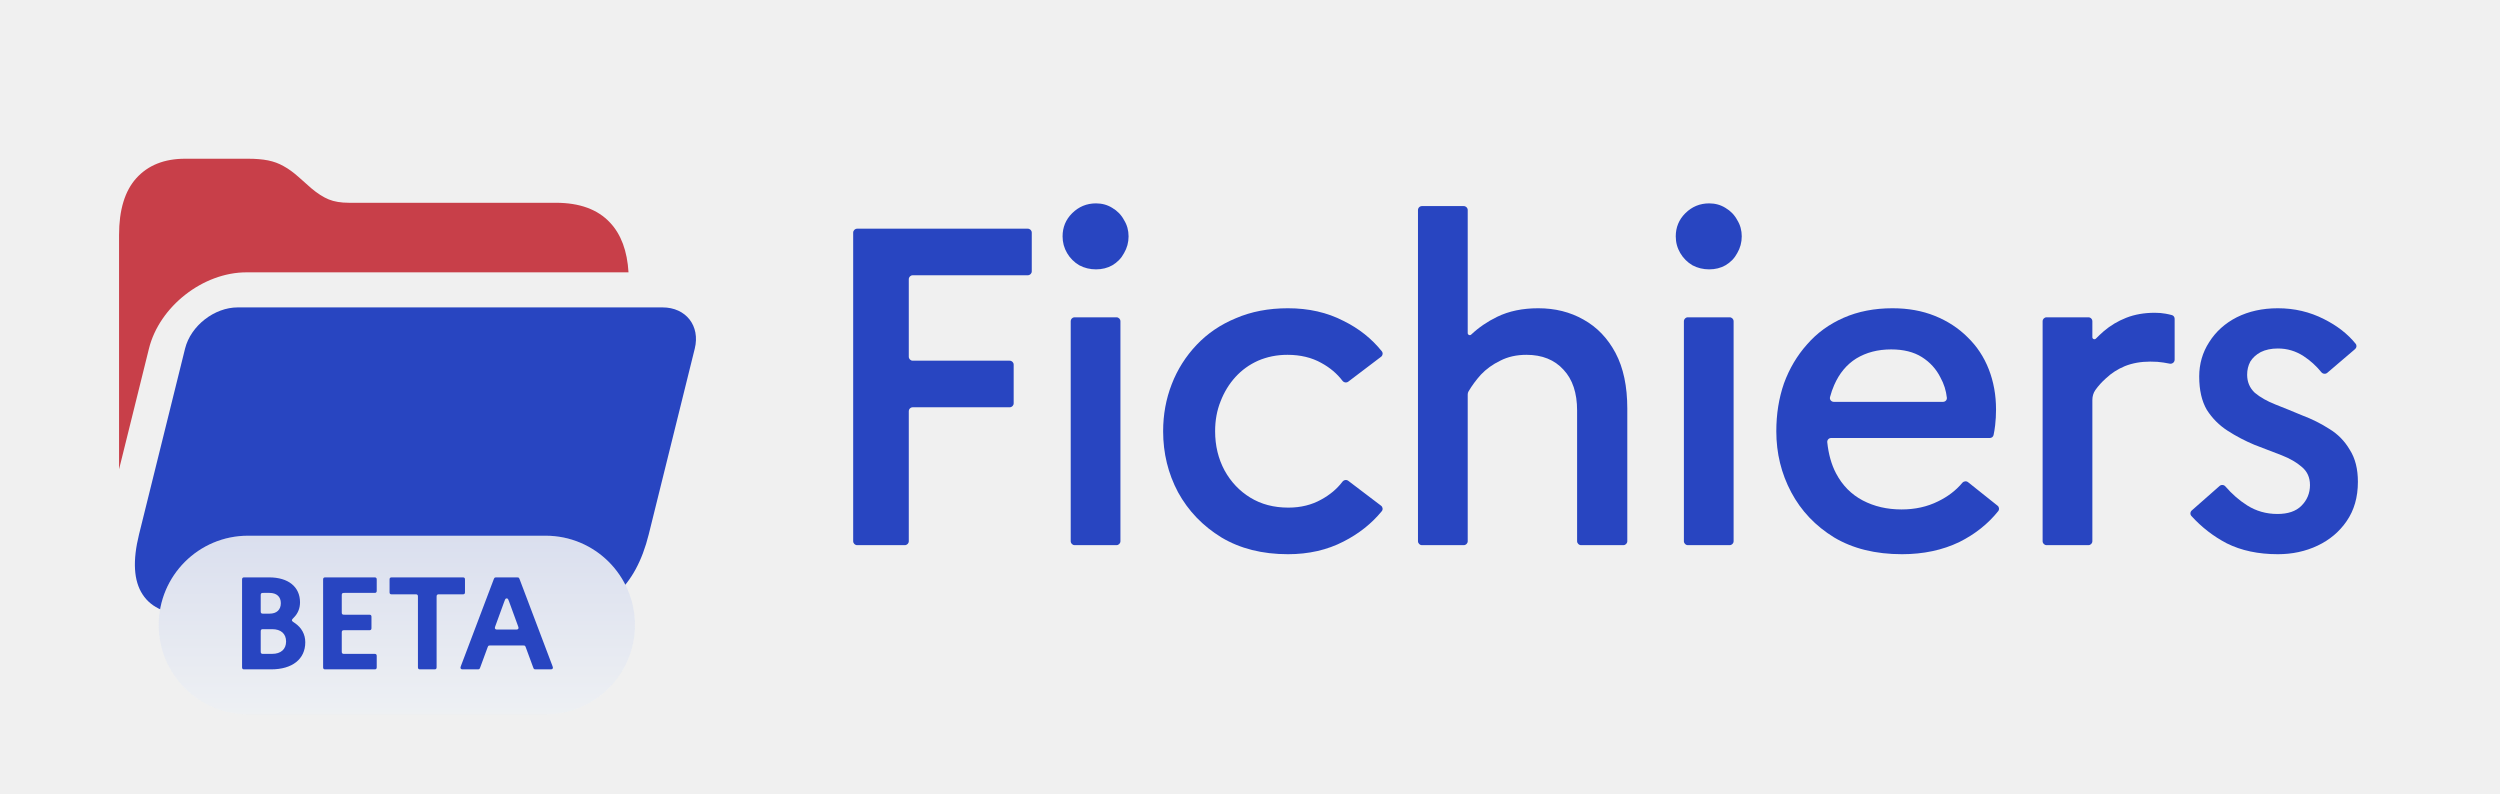
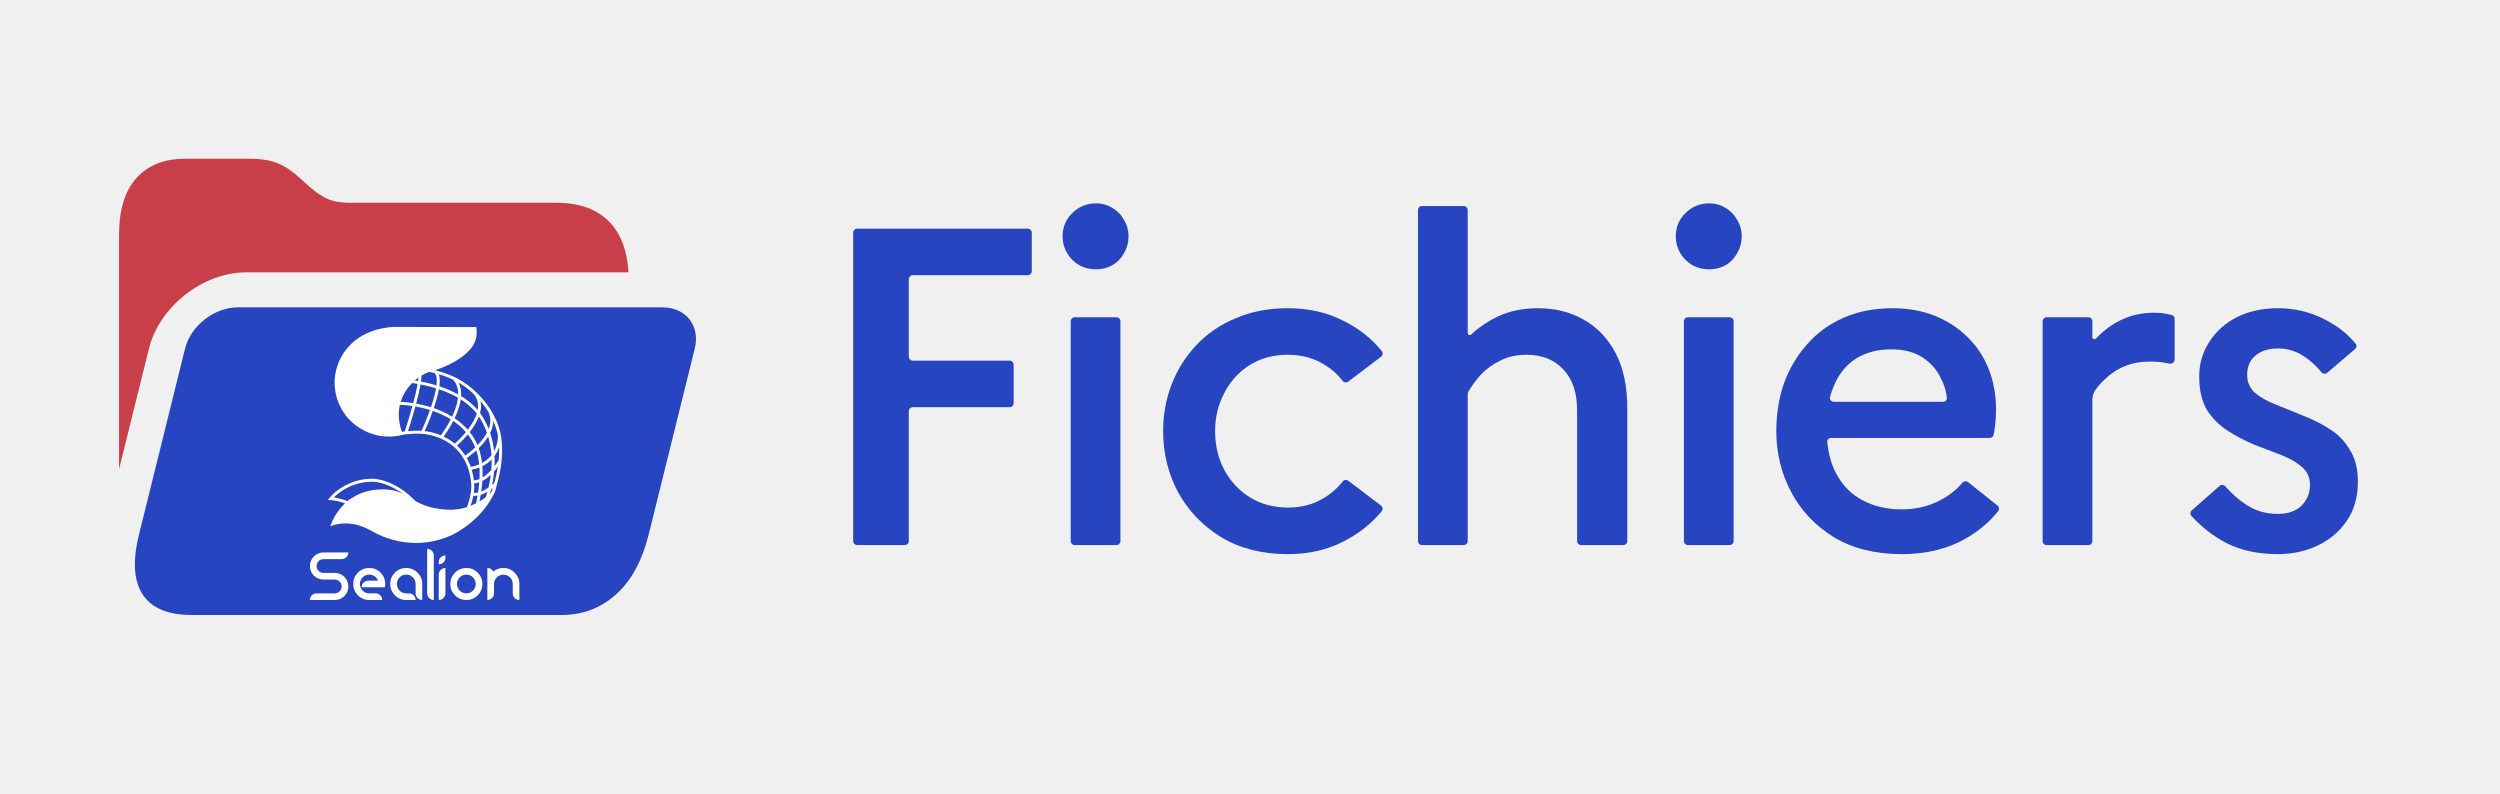
- <svg xmlns="http://www.w3.org/2000/svg" width="126" height="40" viewBox="0 0 126 40" fill="none">
-   <path d="M31.677 13.726H12.42C10.232 13.726 8.033 15.447 7.507 17.57L6 23.654V11.849C6 10.578 6.291 9.621 6.874 8.977C7.465 8.326 8.283 8 9.329 8H12.501C12.889 8 13.225 8.028 13.509 8.084C13.793 8.141 14.055 8.237 14.294 8.374C14.533 8.503 14.783 8.684 15.045 8.917L15.684 9.484C15.998 9.749 16.293 9.938 16.569 10.051C16.846 10.164 17.186 10.22 17.589 10.22H28.012C29.215 10.22 30.127 10.554 30.747 11.221C31.303 11.813 31.613 12.648 31.677 13.726Z" fill="#C83F49" />
-   <path d="M9.677 31C8.466 31 7.637 30.654 7.188 29.961C6.737 29.276 6.678 28.266 7.008 26.93L9.327 17.571C9.611 16.423 10.8 15.493 11.983 15.493H33.39C34.572 15.493 35.3 16.423 35.016 17.571L32.697 26.93C32.366 28.266 31.817 29.276 31.05 29.961C30.28 30.654 29.361 31 28.293 31H9.677Z" fill="#2845C1" />
-   <rect x="8" y="27" width="24" height="9" rx="4.5" fill="#EEF1F4" />
-   <rect x="8" y="27" width="24" height="9" rx="4.5" fill="url(#paint0_linear_3435_94)" fill-opacity="0.1" />
-   <path d="M12.342 33.736C12.293 33.736 12.268 33.736 12.249 33.727C12.232 33.718 12.218 33.705 12.21 33.688C12.2 33.669 12.2 33.644 12.2 33.594V29.243C12.2 29.193 12.2 29.168 12.21 29.149C12.218 29.132 12.232 29.118 12.249 29.11C12.268 29.1 12.293 29.1 12.342 29.1H13.564C14.531 29.1 15.121 29.577 15.121 30.358C15.121 30.648 15.02 30.907 14.826 31.107C14.757 31.178 14.723 31.213 14.717 31.236C14.711 31.262 14.712 31.274 14.724 31.297C14.734 31.319 14.774 31.345 14.853 31.398C15.198 31.628 15.386 31.97 15.386 32.372C15.386 33.22 14.73 33.736 13.664 33.736H12.342ZM13.584 29.882H13.283C13.233 29.882 13.208 29.882 13.189 29.891C13.172 29.9 13.159 29.913 13.15 29.93C13.14 29.949 13.14 29.974 13.14 30.024V30.786C13.14 30.835 13.14 30.86 13.15 30.88C13.159 30.896 13.172 30.91 13.189 30.918C13.208 30.928 13.233 30.928 13.283 30.928H13.584C13.942 30.928 14.154 30.736 14.154 30.398C14.154 30.074 13.942 29.882 13.584 29.882ZM13.717 31.71H13.283C13.233 31.71 13.208 31.71 13.189 31.719C13.172 31.728 13.159 31.741 13.15 31.758C13.14 31.777 13.14 31.802 13.14 31.852V32.812C13.14 32.862 13.14 32.887 13.15 32.906C13.159 32.923 13.172 32.937 13.189 32.945C13.208 32.955 13.233 32.955 13.283 32.955H13.717C14.154 32.955 14.419 32.723 14.419 32.332C14.419 31.935 14.154 31.71 13.717 31.71Z" fill="#2845C1" />
-   <path d="M16.427 33.736C16.377 33.736 16.352 33.736 16.333 33.727C16.317 33.718 16.303 33.705 16.294 33.688C16.285 33.669 16.285 33.644 16.285 33.594V29.243C16.285 29.193 16.285 29.168 16.294 29.149C16.303 29.132 16.317 29.118 16.333 29.11C16.352 29.1 16.377 29.1 16.427 29.1H18.844C18.894 29.1 18.919 29.1 18.938 29.11C18.955 29.118 18.969 29.132 18.977 29.149C18.987 29.168 18.987 29.193 18.987 29.243V29.739C18.987 29.789 18.987 29.814 18.977 29.833C18.969 29.85 18.955 29.863 18.938 29.872C18.919 29.882 18.894 29.882 18.844 29.882H17.368C17.318 29.882 17.293 29.882 17.274 29.891C17.257 29.9 17.243 29.913 17.235 29.93C17.225 29.949 17.225 29.974 17.225 30.024V30.839C17.225 30.889 17.225 30.913 17.235 30.933C17.243 30.949 17.257 30.963 17.274 30.971C17.293 30.981 17.318 30.981 17.368 30.981H18.579C18.629 30.981 18.654 30.981 18.673 30.991C18.69 30.999 18.704 31.013 18.712 31.03C18.722 31.049 18.722 31.074 18.722 31.124V31.62C18.722 31.67 18.722 31.695 18.712 31.714C18.704 31.731 18.69 31.744 18.673 31.753C18.654 31.763 18.629 31.763 18.579 31.763H17.368C17.318 31.763 17.293 31.763 17.274 31.772C17.257 31.781 17.243 31.794 17.235 31.811C17.225 31.83 17.225 31.855 17.225 31.905V32.812C17.225 32.862 17.225 32.887 17.235 32.906C17.243 32.923 17.257 32.937 17.274 32.945C17.293 32.955 17.318 32.955 17.368 32.955H18.844C18.894 32.955 18.919 32.955 18.938 32.965C18.955 32.973 18.969 32.987 18.977 33.004C18.987 33.023 18.987 33.047 18.987 33.097V33.594C18.987 33.644 18.987 33.669 18.977 33.688C18.969 33.705 18.955 33.718 18.938 33.727C18.919 33.736 18.894 33.736 18.844 33.736H16.427Z" fill="#2845C1" />
-   <path d="M19.776 29.954C19.726 29.954 19.701 29.954 19.682 29.945C19.666 29.936 19.652 29.923 19.643 29.906C19.634 29.887 19.634 29.862 19.634 29.812V29.243C19.634 29.193 19.634 29.168 19.643 29.149C19.652 29.132 19.666 29.118 19.682 29.11C19.701 29.1 19.726 29.1 19.776 29.1H23.293C23.343 29.1 23.368 29.1 23.387 29.11C23.404 29.118 23.417 29.132 23.426 29.149C23.435 29.168 23.435 29.193 23.435 29.243V29.812C23.435 29.862 23.435 29.887 23.426 29.906C23.417 29.923 23.404 29.936 23.387 29.945C23.368 29.954 23.343 29.954 23.293 29.954H22.147C22.097 29.954 22.073 29.954 22.053 29.964C22.037 29.973 22.023 29.986 22.015 30.003C22.005 30.022 22.005 30.047 22.005 30.097V33.594C22.005 33.644 22.005 33.669 21.995 33.688C21.987 33.705 21.973 33.718 21.956 33.727C21.937 33.736 21.912 33.736 21.862 33.736H21.207C21.157 33.736 21.132 33.736 21.113 33.727C21.096 33.718 21.083 33.705 21.074 33.688C21.064 33.669 21.064 33.644 21.064 33.594V30.097C21.064 30.047 21.064 30.022 21.055 30.003C21.046 29.986 21.032 29.973 21.016 29.964C20.997 29.954 20.972 29.954 20.922 29.954H19.776Z" fill="#2845C1" />
-   <path d="M23.372 33.736C23.303 33.736 23.268 33.736 23.246 33.722C23.227 33.709 23.213 33.689 23.208 33.667C23.202 33.641 23.215 33.608 23.239 33.543L24.886 29.192C24.899 29.159 24.905 29.142 24.916 29.13C24.926 29.119 24.938 29.111 24.951 29.106C24.966 29.1 24.984 29.1 25.02 29.1H26.055C26.09 29.1 26.108 29.1 26.123 29.106C26.137 29.111 26.149 29.119 26.158 29.13C26.169 29.142 26.175 29.159 26.188 29.192L27.835 33.543C27.86 33.608 27.872 33.641 27.866 33.667C27.861 33.689 27.848 33.709 27.828 33.722C27.806 33.736 27.771 33.736 27.702 33.736H27.008C26.972 33.736 26.954 33.736 26.939 33.73C26.925 33.725 26.913 33.717 26.903 33.706C26.892 33.694 26.886 33.677 26.874 33.643L26.499 32.624C26.486 32.591 26.48 32.574 26.469 32.561C26.46 32.55 26.448 32.542 26.434 32.537C26.419 32.531 26.401 32.531 26.365 32.531H24.709C24.674 32.531 24.656 32.531 24.64 32.537C24.627 32.542 24.615 32.55 24.605 32.561C24.594 32.574 24.588 32.591 24.576 32.624L24.201 33.643C24.188 33.677 24.182 33.694 24.171 33.706C24.162 33.717 24.149 33.725 24.136 33.73C24.121 33.736 24.103 33.736 24.067 33.736H23.372ZM24.971 31.538C24.948 31.602 24.936 31.635 24.942 31.66C24.947 31.683 24.961 31.703 24.98 31.715C25.002 31.73 25.037 31.73 25.105 31.73H25.969C26.038 31.73 26.072 31.73 26.094 31.715C26.114 31.703 26.127 31.683 26.133 31.66C26.139 31.635 26.127 31.602 26.103 31.538L25.671 30.354C25.63 30.241 25.609 30.185 25.579 30.169C25.553 30.155 25.522 30.155 25.495 30.169C25.465 30.185 25.445 30.241 25.403 30.354L24.971 31.538Z" fill="#2845C1" />
-   <path d="M64.911 15.536C65.959 15.536 66.894 15.749 67.714 16.174C68.487 16.554 69.13 17.064 69.643 17.704C69.712 17.789 69.694 17.914 69.607 17.98L67.953 19.235C67.861 19.305 67.729 19.282 67.659 19.189C67.384 18.828 67.03 18.529 66.597 18.293C66.111 18.02 65.541 17.883 64.888 17.883C64.356 17.883 63.863 17.982 63.407 18.179C62.967 18.376 62.587 18.65 62.268 18.999C61.949 19.349 61.698 19.759 61.516 20.23C61.333 20.685 61.242 21.187 61.242 21.734C61.242 22.463 61.402 23.124 61.721 23.716C62.04 24.293 62.473 24.749 63.02 25.083C63.566 25.417 64.204 25.584 64.934 25.584C65.556 25.584 66.111 25.448 66.597 25.174C67.03 24.938 67.384 24.64 67.659 24.279C67.729 24.186 67.861 24.163 67.953 24.233L69.605 25.487C69.693 25.553 69.711 25.679 69.641 25.765C69.128 26.391 68.486 26.9 67.714 27.293C66.894 27.718 65.959 27.932 64.911 27.932C63.62 27.932 62.503 27.65 61.562 27.088C60.62 26.511 59.891 25.752 59.374 24.81C58.873 23.868 58.622 22.843 58.622 21.734C58.622 20.898 58.766 20.109 59.055 19.364C59.343 18.62 59.762 17.959 60.309 17.382C60.855 16.805 61.516 16.356 62.29 16.037C63.065 15.703 63.939 15.536 64.911 15.536Z" fill="#2845C1" />
-   <path fill-rule="evenodd" clip-rule="evenodd" d="M95.382 15.536C96.172 15.536 96.886 15.665 97.523 15.923C98.161 16.181 98.708 16.539 99.164 16.994C99.635 17.45 99.992 17.99 100.235 18.613C100.478 19.235 100.6 19.911 100.6 20.64C100.6 20.913 100.585 21.18 100.555 21.438C100.533 21.625 100.506 21.788 100.476 21.927C100.457 22.015 100.378 22.075 100.288 22.075H92.29C92.174 22.075 92.082 22.174 92.094 22.29C92.158 22.894 92.304 23.415 92.534 23.853C92.853 24.46 93.301 24.916 93.878 25.22C94.455 25.524 95.109 25.676 95.838 25.676C96.521 25.676 97.137 25.539 97.684 25.266C98.176 25.026 98.581 24.716 98.899 24.336C98.972 24.249 99.101 24.231 99.19 24.302L100.677 25.487C100.761 25.554 100.777 25.677 100.71 25.761C100.195 26.404 99.543 26.922 98.754 27.317C97.903 27.727 96.939 27.932 95.86 27.932C94.524 27.932 93.384 27.65 92.442 27.088C91.501 26.511 90.779 25.752 90.278 24.81C89.777 23.868 89.526 22.843 89.526 21.734C89.526 20.868 89.655 20.063 89.913 19.319C90.186 18.574 90.574 17.921 91.075 17.359C91.576 16.782 92.192 16.334 92.921 16.015C93.65 15.696 94.47 15.536 95.382 15.536ZM95.314 17.61C94.645 17.61 94.06 17.762 93.559 18.066C93.073 18.369 92.701 18.817 92.442 19.409C92.359 19.596 92.29 19.798 92.233 20.014C92.201 20.137 92.297 20.253 92.423 20.253H97.929C98.042 20.253 98.134 20.16 98.122 20.047C98.084 19.687 97.976 19.346 97.797 19.023C97.584 18.598 97.273 18.256 96.863 17.997C96.453 17.739 95.936 17.61 95.314 17.61Z" fill="#2845C1" />
-   <path d="M114.805 15.536C115.64 15.536 116.415 15.719 117.129 16.083C117.793 16.416 118.326 16.83 118.725 17.326C118.791 17.407 118.776 17.525 118.697 17.593L117.293 18.791C117.204 18.866 117.071 18.85 116.997 18.76C116.738 18.441 116.44 18.171 116.104 17.951C115.709 17.693 115.276 17.564 114.805 17.564C114.471 17.564 114.182 17.625 113.939 17.746C113.712 17.868 113.537 18.027 113.415 18.225C113.309 18.422 113.256 18.643 113.256 18.886C113.256 19.25 113.385 19.554 113.643 19.797C113.916 20.025 114.266 20.223 114.691 20.39C115.117 20.557 115.564 20.739 116.035 20.937C116.521 21.119 116.977 21.347 117.402 21.62C117.828 21.879 118.17 22.228 118.428 22.668C118.701 23.093 118.838 23.632 118.838 24.285C118.838 25.06 118.648 25.721 118.269 26.268C117.904 26.799 117.418 27.21 116.811 27.498C116.203 27.787 115.534 27.932 114.805 27.932C113.818 27.932 112.959 27.749 112.23 27.385C111.559 27.035 110.964 26.575 110.447 26.006C110.373 25.925 110.382 25.8 110.465 25.727L111.868 24.492C111.954 24.417 112.085 24.429 112.159 24.515C112.49 24.898 112.855 25.217 113.256 25.471C113.711 25.759 114.22 25.904 114.782 25.904C115.314 25.904 115.717 25.767 115.99 25.493C116.279 25.205 116.423 24.855 116.423 24.446C116.423 24.066 116.286 23.762 116.013 23.534C115.754 23.307 115.413 23.109 114.987 22.942C114.562 22.775 114.106 22.599 113.62 22.417C113.149 22.22 112.701 21.985 112.275 21.711C111.85 21.438 111.501 21.088 111.228 20.663C110.969 20.223 110.84 19.66 110.84 18.977C110.84 18.339 111.008 17.762 111.342 17.245C111.676 16.714 112.139 16.295 112.731 15.992C113.339 15.688 114.03 15.536 114.805 15.536Z" fill="#2845C1" />
-   <path d="M52.001 13.673C52.001 13.784 51.911 13.873 51.801 13.873H46.003C45.892 13.873 45.803 13.963 45.803 14.073V17.979C45.803 18.089 45.892 18.179 46.003 18.179H50.889C50.999 18.179 51.089 18.268 51.089 18.379V20.327C51.089 20.437 50.999 20.527 50.889 20.527H46.003C45.892 20.527 45.803 20.616 45.803 20.727V27.276C45.803 27.386 45.713 27.476 45.603 27.476H43.2C43.09 27.476 43 27.386 43 27.276V11.726C43 11.615 43.09 11.526 43.2 11.526H51.801C51.911 11.526 52.001 11.615 52.001 11.726V13.673Z" fill="#2845C1" />
-   <path d="M56.47 27.276C56.47 27.386 56.38 27.476 56.27 27.476H54.164C54.053 27.476 53.964 27.386 53.964 27.276V16.192C53.964 16.081 54.053 15.992 54.164 15.992H56.27C56.38 15.992 56.47 16.081 56.47 16.192V27.276Z" fill="#2845C1" />
-   <path d="M73.973 16.789C73.973 16.879 74.084 16.924 74.149 16.862C74.526 16.507 74.961 16.209 75.453 15.969C76.046 15.68 76.737 15.536 77.527 15.536C78.378 15.536 79.137 15.726 79.806 16.106C80.489 16.485 81.029 17.048 81.424 17.792C81.819 18.537 82.016 19.471 82.016 20.595V27.276C82.016 27.386 81.926 27.476 81.816 27.476H79.686C79.576 27.476 79.486 27.386 79.486 27.276V20.686C79.486 19.805 79.258 19.121 78.803 18.635C78.347 18.134 77.724 17.883 76.935 17.883C76.433 17.883 75.993 17.982 75.613 18.179C75.234 18.361 74.906 18.597 74.633 18.886C74.393 19.154 74.187 19.434 74.013 19.728C73.986 19.773 73.973 19.825 73.973 19.877V27.276C73.973 27.386 73.883 27.476 73.773 27.476H71.666C71.555 27.476 71.466 27.386 71.466 27.276V10.587C71.466 10.476 71.555 10.387 71.666 10.387H73.773C73.883 10.387 73.973 10.476 73.973 10.587V16.789Z" fill="#2845C1" />
-   <path d="M87.374 27.276C87.374 27.386 87.284 27.476 87.174 27.476H85.068C84.958 27.476 84.868 27.386 84.868 27.276V16.192C84.868 16.081 84.958 15.992 85.068 15.992H87.174C87.284 15.992 87.374 16.081 87.374 16.192V27.276Z" fill="#2845C1" />
-   <path d="M108.6 15.764C108.797 15.764 108.979 15.779 109.146 15.81C109.259 15.83 109.365 15.854 109.464 15.881C109.547 15.904 109.602 15.981 109.602 16.067V18.128C109.602 18.258 109.479 18.354 109.352 18.328C109.248 18.306 109.141 18.288 109.032 18.271C108.85 18.24 108.629 18.225 108.371 18.225C107.9 18.225 107.475 18.301 107.096 18.452C106.731 18.604 106.412 18.809 106.139 19.068C105.937 19.247 105.759 19.444 105.607 19.656C105.502 19.804 105.455 19.984 105.455 20.165V27.276C105.455 27.386 105.366 27.476 105.255 27.476H103.148C103.038 27.476 102.948 27.386 102.948 27.276V16.192C102.948 16.081 103.038 15.992 103.148 15.992H105.255C105.366 15.992 105.455 16.081 105.455 16.192V16.996C105.455 17.087 105.568 17.131 105.632 17.067C105.759 16.938 105.89 16.815 106.024 16.698C106.359 16.41 106.739 16.182 107.164 16.015C107.589 15.848 108.068 15.764 108.6 15.764Z" fill="#2845C1" />
-   <path d="M55.239 10.25C55.543 10.25 55.817 10.326 56.06 10.478C56.318 10.63 56.516 10.835 56.652 11.093C56.804 11.336 56.88 11.61 56.88 11.913C56.88 12.217 56.804 12.498 56.652 12.756C56.516 13.014 56.318 13.219 56.06 13.371C55.817 13.508 55.543 13.576 55.239 13.576C54.936 13.576 54.655 13.508 54.397 13.371C54.138 13.219 53.933 13.014 53.781 12.756C53.63 12.498 53.554 12.217 53.554 11.913C53.554 11.458 53.713 11.07 54.032 10.751C54.366 10.417 54.769 10.25 55.239 10.25Z" fill="#2845C1" />
-   <path d="M86.144 10.25C86.447 10.25 86.721 10.326 86.964 10.478C87.222 10.63 87.42 10.835 87.557 11.093C87.709 11.336 87.784 11.61 87.784 11.913C87.784 12.217 87.708 12.498 87.557 12.756C87.42 13.014 87.222 13.219 86.964 13.371C86.721 13.508 86.447 13.576 86.144 13.576C85.84 13.576 85.559 13.508 85.301 13.371C85.043 13.219 84.838 13.014 84.686 12.756C84.534 12.498 84.458 12.217 84.458 11.913C84.458 11.458 84.618 11.07 84.936 10.751C85.271 10.417 85.673 10.25 86.144 10.25Z" fill="#2845C1" />
-   <defs>
-     <linearGradient id="paint0_linear_3435_94" x1="20" y1="27" x2="20" y2="36" gradientUnits="userSpaceOnUse">
-       <stop stop-color="#2845C1" />
-       <stop offset="1" stop-color="#EEF1F4" />
-     </linearGradient>
-   </defs>
+ <svg xmlns="http://www.w3.org/2000/svg" width="11121" height="3530" viewBox="0 0 11121 3530" fill="none">
+   <path d="M2795.83 1211.35H1096.19C903.141 1211.35 709.011 1363.22 662.593 1550.59L529.572 2087.49V1045.66C529.572 933.5 555.293 849.033 606.733 792.246C658.833 734.748 731.047 706 823.376 706H1103.33C1137.63 706 1167.3 708.484 1192.36 713.454C1217.42 718.422 1240.5 726.94 1261.61 739.007C1282.71 750.365 1304.8 766.337 1327.88 786.922L1384.27 836.966C1411.97 860.39 1438.03 877.071 1462.42 887.01C1486.83 896.947 1516.83 901.915 1552.45 901.915H2472.44C2578.62 901.915 2659.08 931.373 2713.81 990.289C2762.91 1042.51 2790.25 1116.19 2795.83 1211.35Z" fill="#C83F49" />
+   <path d="M854.073 2735.76C747.234 2735.76 674.022 2705.19 634.433 2644.04C594.662 2583.62 589.379 2494.48 618.583 2376.61L823.228 1550.61C848.32 1449.33 953.256 1367.23 1057.61 1367.23H2947.05C3051.4 1367.23 3115.65 1449.33 3090.56 1550.61L2885.92 2376.61C2856.71 2494.48 2808.25 2583.62 2740.52 2644.04C2672.62 2705.19 2591.5 2735.76 2497.19 2735.76H854.073Z" fill="#2845C1" />
+   <path d="M5729.18 1371.09C5821.68 1371.09 5904.16 1389.83 5976.56 1427.36C6044.8 1460.86 6101.58 1505.88 6146.86 1562.35C6152.92 1569.91 6151.34 1580.92 6143.62 1586.77L5997.66 1697.49C5989.51 1703.67 5977.87 1701.62 5971.68 1693.47C5947.45 1661.61 5916.18 1635.23 5877.95 1614.37C5835.05 1590.26 5784.76 1578.18 5727.11 1578.18C5680.21 1578.18 5636.64 1586.88 5596.44 1604.3C5557.57 1621.72 5524.01 1645.85 5495.86 1676.69C5467.7 1707.51 5445.57 1743.72 5429.48 1785.27C5413.4 1825.49 5405.35 1869.74 5405.35 1917.99C5405.35 1982.33 5419.44 2040.67 5447.59 2092.95C5475.74 2143.88 5513.96 2184.11 5562.22 2213.6C5610.49 2243.09 5666.81 2257.81 5731.16 2257.81C5786.13 2257.81 5835.05 2245.74 5877.95 2221.61C5916.18 2200.76 5947.45 2174.44 5971.68 2142.6C5977.87 2134.46 5989.51 2132.4 5997.66 2138.59L6143.48 2249.19C6151.25 2255.09 6152.79 2266.2 6146.61 2273.75C6101.37 2329.01 6044.66 2373.95 5976.56 2408.62C5904.16 2446.16 5821.68 2464.98 5729.18 2464.99C5615.21 2464.99 5516.66 2440.13 5433.53 2390.52C5350.41 2339.59 5286.05 2272.58 5240.46 2189.46C5196.22 2106.35 5174.1 2015.85 5174.1 1917.99C5174.1 1844.28 5186.82 1774.59 5212.28 1708.92C5237.75 1643.23 5274.68 1584.91 5322.95 1533.97C5371.21 1483.04 5429.47 1443.44 5497.83 1415.3C5566.22 1385.81 5643.37 1371.09 5729.18 1371.09Z" fill="#2845C1" />
+   <path fill-rule="evenodd" clip-rule="evenodd" d="M8418.58 1371.09C8488.29 1371.09 8551.31 1382.44 8607.6 1405.21C8663.91 1428 8712.19 1459.55 8752.41 1499.76C8793.97 1539.97 8825.51 1587.59 8846.93 1642.55C8868.38 1697.51 8879.15 1757.15 8879.15 1821.47C8879.15 1845.6 8877.82 1869.09 8875.18 1891.88C8873.23 1908.38 8870.85 1922.77 8868.2 1935.06C8866.53 1942.84 8859.55 1948.15 8851.61 1948.15H8145.7C8135.45 1948.15 8127.33 1956.86 8128.41 1967.06C8134.05 2020.36 8146.94 2066.34 8167.24 2105.01C8195.39 2158.62 8234.91 2198.85 8285.84 2225.67C8336.79 2252.48 8394.47 2265.91 8458.83 2265.91C8519.16 2265.91 8573.48 2253.84 8621.74 2229.72C8665.24 2208.55 8700.98 2181.19 8729.01 2147.65C8735.44 2139.96 8746.87 2138.39 8754.71 2144.64L8885.94 2249.23C8893.36 2255.17 8894.77 2265.96 8888.86 2273.39C8843.4 2330.11 8785.84 2375.88 8716.21 2410.7C8641.13 2446.88 8555.99 2464.99 8460.82 2464.99C8342.83 2464.99 8242.27 2440.13 8159.14 2390.52C8076.03 2339.59 8012.37 2272.57 7968.13 2189.46C7923.89 2106.35 7901.77 2015.85 7901.77 1917.99C7901.77 1841.59 7913.11 1770.54 7935.9 1704.87C7960.03 1639.18 7994.22 1581.5 8038.47 1531.9C8082.71 1480.97 8137.03 1441.47 8201.37 1413.31C8265.73 1385.16 8338.14 1371.09 8418.58 1371.09ZM8412.55 1554.05C8353.56 1554.05 8301.91 1567.49 8257.66 1594.3C8214.78 1621.1 8181.92 1660.63 8159.14 1712.88C8151.75 1729.38 8145.65 1747.18 8140.69 1766.24C8137.88 1777.05 8146.27 1787.34 8157.46 1787.34H8643.43C8653.4 1787.34 8661.46 1779.08 8660.42 1769.17C8657.07 1737.37 8647.57 1707.24 8631.74 1678.75C8612.98 1641.23 8585.53 1611.05 8549.34 1588.26C8513.13 1565.48 8467.52 1554.05 8412.55 1554.05Z" fill="#2845C1" />
+   <path d="M10132.9 1371.09C10206.6 1371.09 10275 1387.18 10338 1419.35C10396.6 1448.67 10443.7 1485.21 10478.9 1529C10484.7 1536.19 10483.4 1546.61 10476.4 1552.6L10352.5 1658.31C10344.7 1664.97 10332.9 1663.55 10326.4 1655.58C10303.5 1627.42 10277.2 1603.63 10247.6 1584.21C10212.7 1561.43 10174.5 1550 10132.9 1550C10103.4 1550.01 10077.9 1555.4 10056.5 1566.11C10036.4 1576.84 10021 1590.92 10010.2 1608.35C10000.9 1625.77 9996.19 1645.24 9996.19 1666.69C9996.19 1698.84 10007.6 1725.66 10030.3 1747.09C10054.4 1767.21 10085.3 1784.66 10122.8 1799.41C10160.4 1814.15 10199.9 1830.25 10241.5 1847.67C10284.4 1863.76 10324.6 1883.86 10362.1 1908C10399.7 1930.79 10429.9 1961.59 10452.7 2000.47C10476.8 2037.99 10488.9 2085.56 10488.9 2143.19C10488.9 2211.54 10472.1 2269.88 10438.6 2318.13C10406.4 2365.04 10363.5 2401.26 10310 2426.73C10256.3 2452.19 10197.3 2464.99 10132.9 2464.99C10045.8 2464.99 9969.98 2448.88 9905.64 2416.73C9846.41 2385.85 9793.9 2345.24 9748.26 2295C9741.73 2287.85 9742.53 2276.81 9749.85 2270.43L9873.68 2161.44C9881.28 2154.78 9892.84 2155.82 9899.37 2163.45C9928.58 2197.27 9960.8 2225.41 9996.19 2247.81C10036.4 2273.27 10081.3 2285.99 10130.9 2285.99C10177.8 2285.99 10213.4 2273.92 10237.5 2249.79C10263 2224.33 10275.7 2193.5 10275.7 2157.32C10275.7 2123.82 10263.6 2097.02 10239.5 2076.91C10216.7 2056.81 10186.6 2039.34 10149 2024.61C10111.5 2009.86 10071.2 1994.41 10028.3 1978.32C9986.75 1960.9 9947.21 1940.14 9909.61 1916.01C9872.1 1891.89 9841.29 1861.06 9817.2 1823.54C9794.34 1784.66 9782.95 1735.03 9782.95 1674.7C9782.95 1618.4 9797.78 1567.48 9827.26 1521.91C9856.74 1474.98 9897.6 1438.06 9949.86 1411.25C10003.5 1384.44 10064.5 1371.09 10132.9 1371.09Z" fill="#2845C1" />
+   <path d="M4589.71 1206.67C4589.71 1216.41 4581.8 1224.32 4572.05 1224.32H4060.29C4050.54 1224.32 4042.63 1232.22 4042.63 1241.97V1586.65C4042.63 1596.39 4050.54 1604.3 4060.29 1604.3H4491.55C4501.3 1604.3 4509.2 1612.2 4509.2 1621.95V1793.82C4509.2 1803.57 4501.3 1811.47 4491.55 1811.47H4060.29C4050.54 1811.47 4042.63 1819.38 4042.63 1829.12V2407.09C4042.63 2416.84 4034.73 2424.74 4024.98 2424.74H3812.91C3803.16 2424.74 3795.26 2416.84 3795.26 2407.09V1034.78C3795.26 1025.04 3803.16 1017.13 3812.91 1017.13H4572.05C4581.8 1017.13 4589.71 1025.04 4589.71 1034.78V1206.67Z" fill="#2845C1" />
+   <path d="M4984.12 2407.09C4984.12 2416.84 4976.22 2424.74 4966.47 2424.74H4780.61C4770.86 2424.74 4762.96 2416.84 4762.96 2407.09V1428.9C4762.96 1419.15 4770.86 1411.25 4780.61 1411.25H4966.47C4976.22 1411.25 4984.12 1419.15 4984.12 1428.9V2407.09Z" fill="#2845C1" />
+   <path d="M6528.97 1481.59C6528.97 1489.55 6538.77 1493.54 6544.56 1488.09C6577.82 1456.73 6616.17 1430.44 6659.63 1409.26C6711.93 1383.8 6772.99 1371.09 6842.71 1371.09C6917.78 1371.09 6984.82 1387.82 7043.8 1421.33C7104.13 1454.85 7151.76 1504.48 7186.62 1570.16C7221.46 1635.85 7238.85 1718.32 7238.85 1817.51V2407.09C7238.85 2416.84 7230.95 2424.74 7221.2 2424.74H7033.26C7023.52 2424.74 7015.61 2416.84 7015.61 2407.09V1825.52C7015.61 1747.76 6995.5 1687.44 6955.28 1644.54C6915.05 1600.31 6860.1 1578.18 6790.39 1578.18C6746.16 1578.18 6707.29 1586.88 6673.77 1604.3C6640.25 1620.38 6611.36 1641.22 6587.23 1666.69C6566.1 1690.31 6547.87 1715.09 6532.5 1741.02C6530.15 1744.98 6528.97 1749.52 6528.97 1754.13V2407.09C6528.97 2416.84 6521.06 2424.74 6511.32 2424.74H6325.36C6315.62 2424.74 6307.71 2416.84 6307.71 2407.09V934.303C6307.71 924.551 6315.62 916.653 6325.36 916.653H6511.32C6521.06 916.653 6528.97 924.551 6528.97 934.303V1481.59Z" fill="#2845C1" />
+   <path d="M7711.8 2407.09C7711.8 2416.84 7703.9 2424.74 7694.14 2424.74H7508.28C7498.53 2424.74 7490.63 2416.84 7490.63 2407.09V1428.9C7490.63 1419.15 7498.53 1411.25 7508.28 1411.25H7694.14C7703.9 1411.25 7711.8 1419.15 7711.8 1428.9V2407.09Z" fill="#2845C1" />
+   <path d="M9585.24 1391.16C9602.63 1391.16 9618.69 1392.53 9633.43 1395.21C9643.41 1397.02 9652.76 1399.12 9661.5 1401.52C9668.83 1403.54 9673.68 1410.34 9673.68 1417.94V1599.79C9673.68 1611.27 9662.83 1619.7 9651.62 1617.41C9642.44 1615.54 9632.99 1613.87 9623.37 1612.4C9607.31 1609.72 9587.8 1608.35 9565.03 1608.35C9523.46 1608.35 9485.95 1615.03 9452.5 1628.42C9420.28 1641.83 9392.13 1659.94 9368.03 1682.72C9350.2 1698.57 9334.49 1715.9 9321.08 1734.68C9311.81 1747.69 9307.66 1763.56 9307.66 1779.56V2407.09C9307.66 2416.84 9299.8 2424.74 9290.01 2424.74H9104.04C9094.33 2424.74 9086.39 2416.84 9086.39 2407.09V1428.9C9086.39 1419.15 9094.33 1411.25 9104.04 1411.25H9290.01C9299.8 1411.25 9307.66 1419.15 9307.66 1428.9V1499.89C9307.66 1507.93 9317.63 1511.85 9323.28 1506.13C9334.49 1494.75 9346.05 1483.91 9357.88 1473.64C9387.45 1448.17 9420.99 1428.06 9458.5 1413.31C9496.01 1398.57 9538.29 1391.16 9585.24 1391.16Z" fill="#2845C1" />
+   <path d="M4875.53 904.58C4902.32 904.58 4926.48 911.269 4947.93 924.666C4970.72 938.071 4988.18 956.171 5000.24 978.957C5013.65 1000.41 5020.33 1024.54 5020.33 1051.35C5020.33 1078.16 5013.65 1102.94 5000.24 1125.73C4988.18 1148.51 4970.72 1166.61 4947.93 1180.02C4926.48 1192.08 4902.33 1198.12 4875.53 1198.12C4848.72 1198.11 4823.92 1192.08 4801.14 1180.02C4778.35 1166.61 4760.24 1148.51 4746.83 1125.73C4733.44 1102.95 4726.75 1078.15 4726.75 1051.35C4726.75 1011.13 4740.83 976.945 4768.99 948.793C4798.47 919.318 4833.98 904.598 4875.53 904.58Z" fill="#2845C1" />
+   <path d="M7603.2 904.58C7630 904.58 7654.14 911.261 7675.6 924.666C7698.39 938.071 7715.85 956.171 7727.91 978.957C7741.32 1000.4 7748 1024.55 7748 1051.35C7748 1078.15 7741.31 1102.95 7727.91 1125.73C7715.85 1148.51 7698.39 1166.61 7675.6 1180.02C7654.14 1192.08 7630 1198.12 7603.2 1198.12C7576.38 1198.12 7551.6 1192.08 7528.81 1180.02C7506.01 1166.61 7487.92 1148.51 7474.5 1125.73C7461.11 1102.94 7454.42 1078.16 7454.42 1051.35C7454.42 1011.13 7468.5 976.945 7496.66 948.793C7526.15 919.318 7561.64 904.589 7603.2 904.58Z" fill="#2845C1" />
+   <path d="M1806.66 1921.59C1806.66 1921.59 1888.65 1675.84 1863.74 1645.96M1879.72 1922.63C1879.72 1922.63 1986.82 1692.45 1935.97 1653.64M1963.78 1943.8C1963.78 1943.8 2100.35 1769.24 2018.99 1682.9M2023.35 1982.2C2023.35 1982.2 2201.02 1832.55 2104.71 1741.22M2068.18 2035.12C2068.18 2035.12 2229.04 1932.18 2177.56 1827.57M2089.77 2083.9C2089.77 2083.9 2215.17 2073.67 2221.81 1940.84M2102.22 2142.85C2102.22 2142.85 2156.59 2155.07 2223.01 2052.12M2100.56 2197.02C2100.56 2197.02 2133.93 2214.11 2204.5 2152.67M1774.07 1691.62C1774.07 1691.62 2046.04 1699.04 2142.54 1859.7C2193.74 1944.95 2216.72 2067.1 2163.18 2227.13M1763.12 1793.64C1763.12 1793.64 1973.26 1789.64 2083.13 1924.43C2150.37 2006.91 2151.47 2120.71 2121.6 2252.64M1897.37 1645.37C1897.37 1645.37 1983.83 1657.84 2053.76 1702.34C2116 1741.94 2183.99 1812.4 2213.91 1905.87C2236.35 1975.96 2230.68 2083.39 2191.67 2192.6M1752.17 1933.25C1759.01 1930.66 1838.75 1918.58 1884.83 1923.66C1976.89 1933.82 2086.7 1993.72 2102.38 2145.13C2105.88 2178.92 2098.94 2216.34 2083.69 2257.93" stroke="white" stroke-width="13.228" stroke-linecap="round" />
+   <path d="M1545.38 2236.39C1545.38 2236.39 1510.34 2220.41 1471.5 2217.87C1493.05 2191.41 1558.73 2137.41 1652.25 2136.3C1711.43 2135.61 1792.79 2176.44 1844.41 2235.95C1844.41 2235.95 1668.31 2157.83 1545.38 2236.39Z" stroke="white" stroke-width="13.228" stroke-linecap="round" />
+   <path d="M2207.84 2167.46C2191.73 2227.33 2125.61 2317.68 2025.06 2372.18C1921.17 2428.48 1777.92 2434.32 1651.43 2361.15C1548.56 2301.65 1469.36 2341.38 1469.36 2341.38C1469.36 2341.38 1513.83 2185.1 1688.47 2177.28C1829.03 2170.99 1816.29 2256.79 1988.27 2267.24C2123.08 2275.44 2207.84 2167.46 2207.84 2167.46Z" fill="white" />
+   <path d="M2118.83 1454.98C2123.72 1493.89 2118.19 1520.31 2094.24 1551.21C2033.82 1622.05 1921.86 1650.73 1921.86 1650.73C1865.62 1665.29 1814.77 1711.97 1790.86 1764.92C1751.67 1851.72 1792.94 1933.46 1792.94 1933.46C1792.94 1933.46 1687.56 1969.49 1584.82 1893.76C1482.09 1818.03 1488.55 1701.2 1488.55 1701.2C1488.55 1701.2 1483.26 1604.34 1564.86 1527.43C1646.47 1450.53 1761.11 1454.3 1761.11 1454.3C1912.33 1454.3 2118.83 1454.98 2118.83 1454.98Z" fill="white" />
+   <path d="M1489.29 2669H1378.69C1378.69 2660.94 1381.62 2653.91 1387.34 2648.2C1393.05 2642.49 1400.08 2639.56 1408.28 2639.56H1488.56C1496.32 2639.56 1503.21 2637.07 1509.21 2631.94C1516.39 2625.93 1519.9 2618.32 1519.9 2609.09C1519.9 2600.45 1516.97 2593.12 1510.97 2587.12C1504.96 2581.11 1497.79 2578.03 1489.29 2578.03H1435.24C1414 2575.98 1397.88 2566.17 1387.04 2548.59C1381.48 2539.36 1378.69 2529.11 1378.69 2517.97C1378.69 2501.13 1384.55 2486.92 1396.42 2475.35C1408.14 2463.48 1422.35 2457.62 1438.9 2457.62H1549.49C1549.49 2465.83 1546.56 2472.86 1540.85 2478.57C1535.14 2484.28 1528.11 2487.21 1520.05 2487.21H1438.9C1430.55 2487.21 1423.22 2490.29 1417.22 2496.29C1411.21 2502.3 1408.28 2509.48 1408.28 2517.97C1408.28 2526.03 1410.92 2532.92 1416.34 2538.63C1422.35 2545.22 1429.96 2548.59 1438.9 2548.59H1492.66C1514.04 2550.35 1530.16 2560.16 1541.14 2578.03V2578.18C1546.71 2587.41 1549.49 2597.66 1549.49 2608.79C1549.49 2620.07 1546.71 2630.33 1541.14 2639.56C1528.69 2659.19 1511.41 2669 1489.29 2669ZM1700.23 2669H1642.66C1623.03 2669 1606.18 2662.12 1592.27 2648.2C1578.35 2634.28 1571.47 2617.44 1571.47 2597.81C1571.47 2578.03 1578.35 2561.33 1592.27 2547.42C1606.18 2533.5 1623.03 2526.62 1642.66 2526.62C1662.29 2526.62 1679.13 2533.5 1693.05 2547.42C1702.86 2557.23 1709.31 2569.1 1712.38 2583.01C1713.41 2587.85 1713.85 2592.68 1713.85 2597.81C1713.85 2602.94 1713.41 2607.77 1712.38 2612.46H1608.38C1608.38 2604.4 1611.31 2597.37 1617.02 2591.66C1622.74 2585.94 1629.77 2583.01 1637.82 2583.01H1681.62C1679.43 2577.3 1676.35 2572.47 1672.1 2568.22C1664.04 2560.16 1654.23 2556.06 1642.66 2556.06C1631.09 2556.06 1621.27 2560.16 1613.21 2568.37C1605.16 2576.42 1601.06 2586.24 1601.06 2597.81C1601.06 2609.38 1605.16 2619.2 1613.21 2627.25C1621.27 2635.31 1631.09 2639.41 1642.66 2639.41H1670.78C1679.28 2639.41 1686.46 2642.49 1692.32 2648.79C1697.59 2654.5 1700.23 2661.24 1700.23 2669ZM1878.21 2669C1866.78 2669 1857.99 2663.73 1851.98 2653.03C1849.79 2648.93 1848.76 2644.39 1848.76 2639.56V2597.81C1848.76 2586.24 1844.66 2576.42 1836.46 2568.37C1828.4 2560.16 1818.59 2556.06 1807.01 2556.06C1795.44 2556.06 1785.63 2560.16 1777.57 2568.37C1769.51 2576.42 1765.41 2586.24 1765.41 2597.81C1765.41 2609.38 1769.51 2619.2 1777.57 2627.4C1785.63 2635.46 1795.44 2639.56 1807.01 2639.56H1819.17C1831.33 2639.56 1840.27 2645.42 1846.27 2657.28C1847.88 2660.94 1848.76 2664.75 1848.76 2669H1807.01C1783.28 2669 1764.09 2659.19 1749.3 2639.56C1740.36 2627.25 1735.82 2613.34 1735.82 2597.81C1735.82 2578.03 1742.71 2561.33 1756.62 2547.42C1770.54 2533.5 1787.38 2526.62 1807.01 2526.62H1810.68C1813.17 2526.76 1815.8 2527.06 1818.29 2527.5C1821.66 2527.94 1824.3 2528.52 1826.5 2529.25C1829.28 2529.99 1831.77 2530.87 1834.11 2531.89C1839.24 2534.09 1843.93 2536.72 1848.32 2539.8L1848.76 2540.09C1851.84 2542.29 1854.62 2544.78 1857.4 2547.42C1871.32 2561.33 1878.21 2578.03 1878.21 2597.81V2669ZM1929.62 2669C1921.56 2669 1914.53 2666.07 1908.82 2660.36C1903.11 2654.64 1900.18 2647.61 1900.18 2639.56V2441.36C1908.23 2441.36 1915.27 2444.29 1920.98 2450.01C1926.69 2455.72 1929.62 2462.75 1929.62 2470.95V2669ZM1951.74 2669V2556.06C1951.74 2548 1954.67 2540.97 1960.38 2535.26C1966.24 2529.55 1973.27 2526.62 1981.33 2526.62V2639.41C1981.33 2647.61 1978.4 2654.64 1972.69 2660.36C1966.97 2666.07 1959.94 2669 1951.74 2669ZM1951.74 2510.21V2500.25C1951.74 2492.19 1954.67 2485.16 1960.38 2479.45C1966.24 2473.74 1973.27 2470.81 1981.33 2470.81V2480.77C1981.33 2488.82 1978.4 2495.86 1972.69 2501.57C1966.97 2507.28 1959.94 2510.21 1951.74 2510.21ZM2074.64 2669C2054.87 2669 2038.02 2662.12 2024.1 2648.2C2010.19 2634.28 2003.3 2617.44 2003.3 2597.81C2003.3 2578.03 2010.19 2561.33 2024.1 2547.42C2038.02 2533.5 2054.87 2526.62 2074.64 2526.62C2094.27 2526.62 2110.97 2533.5 2124.88 2547.42C2138.8 2561.33 2145.83 2578.03 2145.83 2597.81C2145.83 2617.44 2138.8 2634.28 2124.88 2648.2C2110.97 2662.12 2094.27 2669 2074.64 2669ZM2074.64 2639.41C2086.07 2639.41 2095.88 2635.31 2103.94 2627.25C2112.14 2619.2 2116.24 2609.38 2116.24 2597.81C2116.24 2586.24 2112.14 2576.42 2103.94 2568.37C2095.88 2560.16 2086.07 2556.06 2074.64 2556.06C2063.07 2556.06 2053.25 2560.16 2045.05 2568.37C2036.99 2576.42 2032.89 2586.24 2032.89 2597.81C2032.89 2609.38 2036.99 2619.2 2045.05 2627.25C2053.25 2635.31 2063.07 2639.41 2074.64 2639.41ZM2310.33 2669C2302.28 2669 2295.25 2666.07 2289.53 2660.36C2283.82 2654.64 2280.89 2647.61 2280.89 2639.56V2597.81C2280.89 2586.09 2276.79 2576.28 2268.44 2568.22C2260.09 2560.16 2249.98 2556.21 2238.12 2556.21H2237.68C2226.11 2556.94 2216.44 2561.33 2208.82 2569.54C2201.2 2577.74 2197.39 2587.55 2197.39 2598.83V2639.56C2197.39 2647.61 2194.46 2654.64 2188.75 2660.36C2183.04 2666.07 2176.01 2669 2167.95 2669V2526.62C2176.01 2526.62 2183.04 2529.55 2188.75 2535.26C2190.95 2537.46 2192.71 2539.8 2194.17 2542.58C2207.06 2531.89 2222 2526.62 2239.14 2526.62C2258.77 2526.62 2275.47 2533.65 2289.39 2547.56C2303.3 2561.48 2310.33 2578.18 2310.33 2597.81V2669Z" fill="white" />
</svg>
